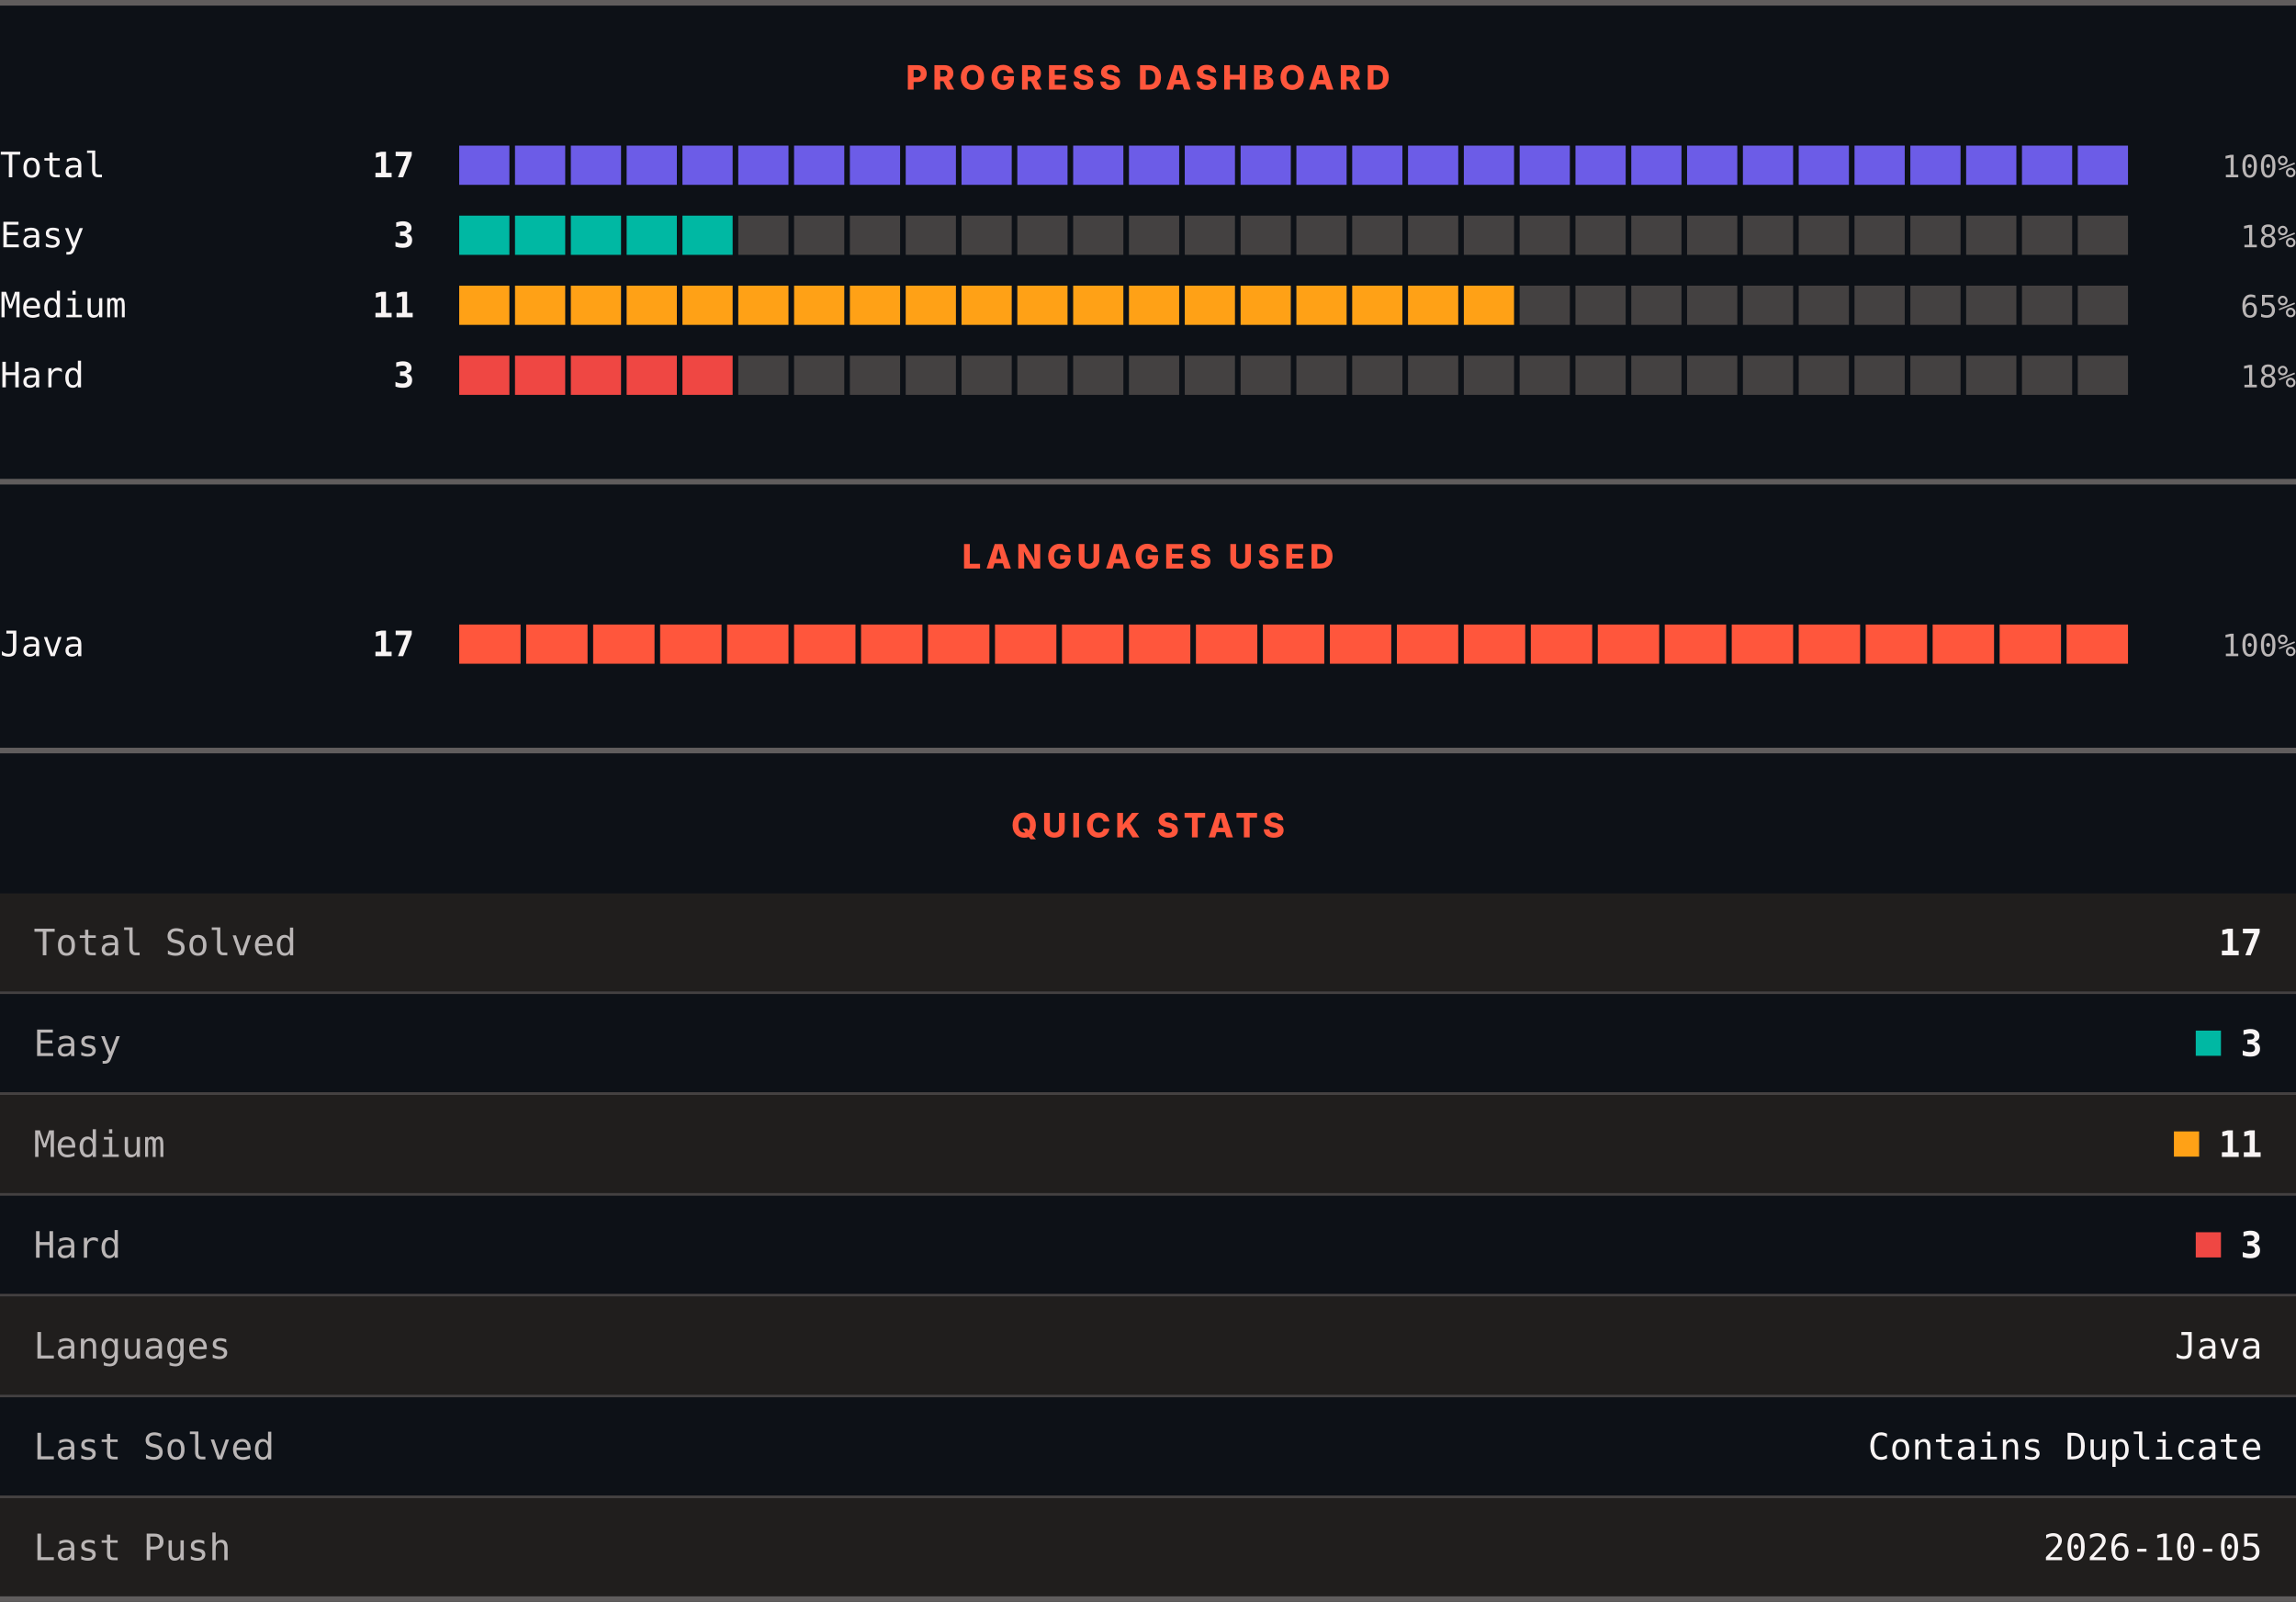
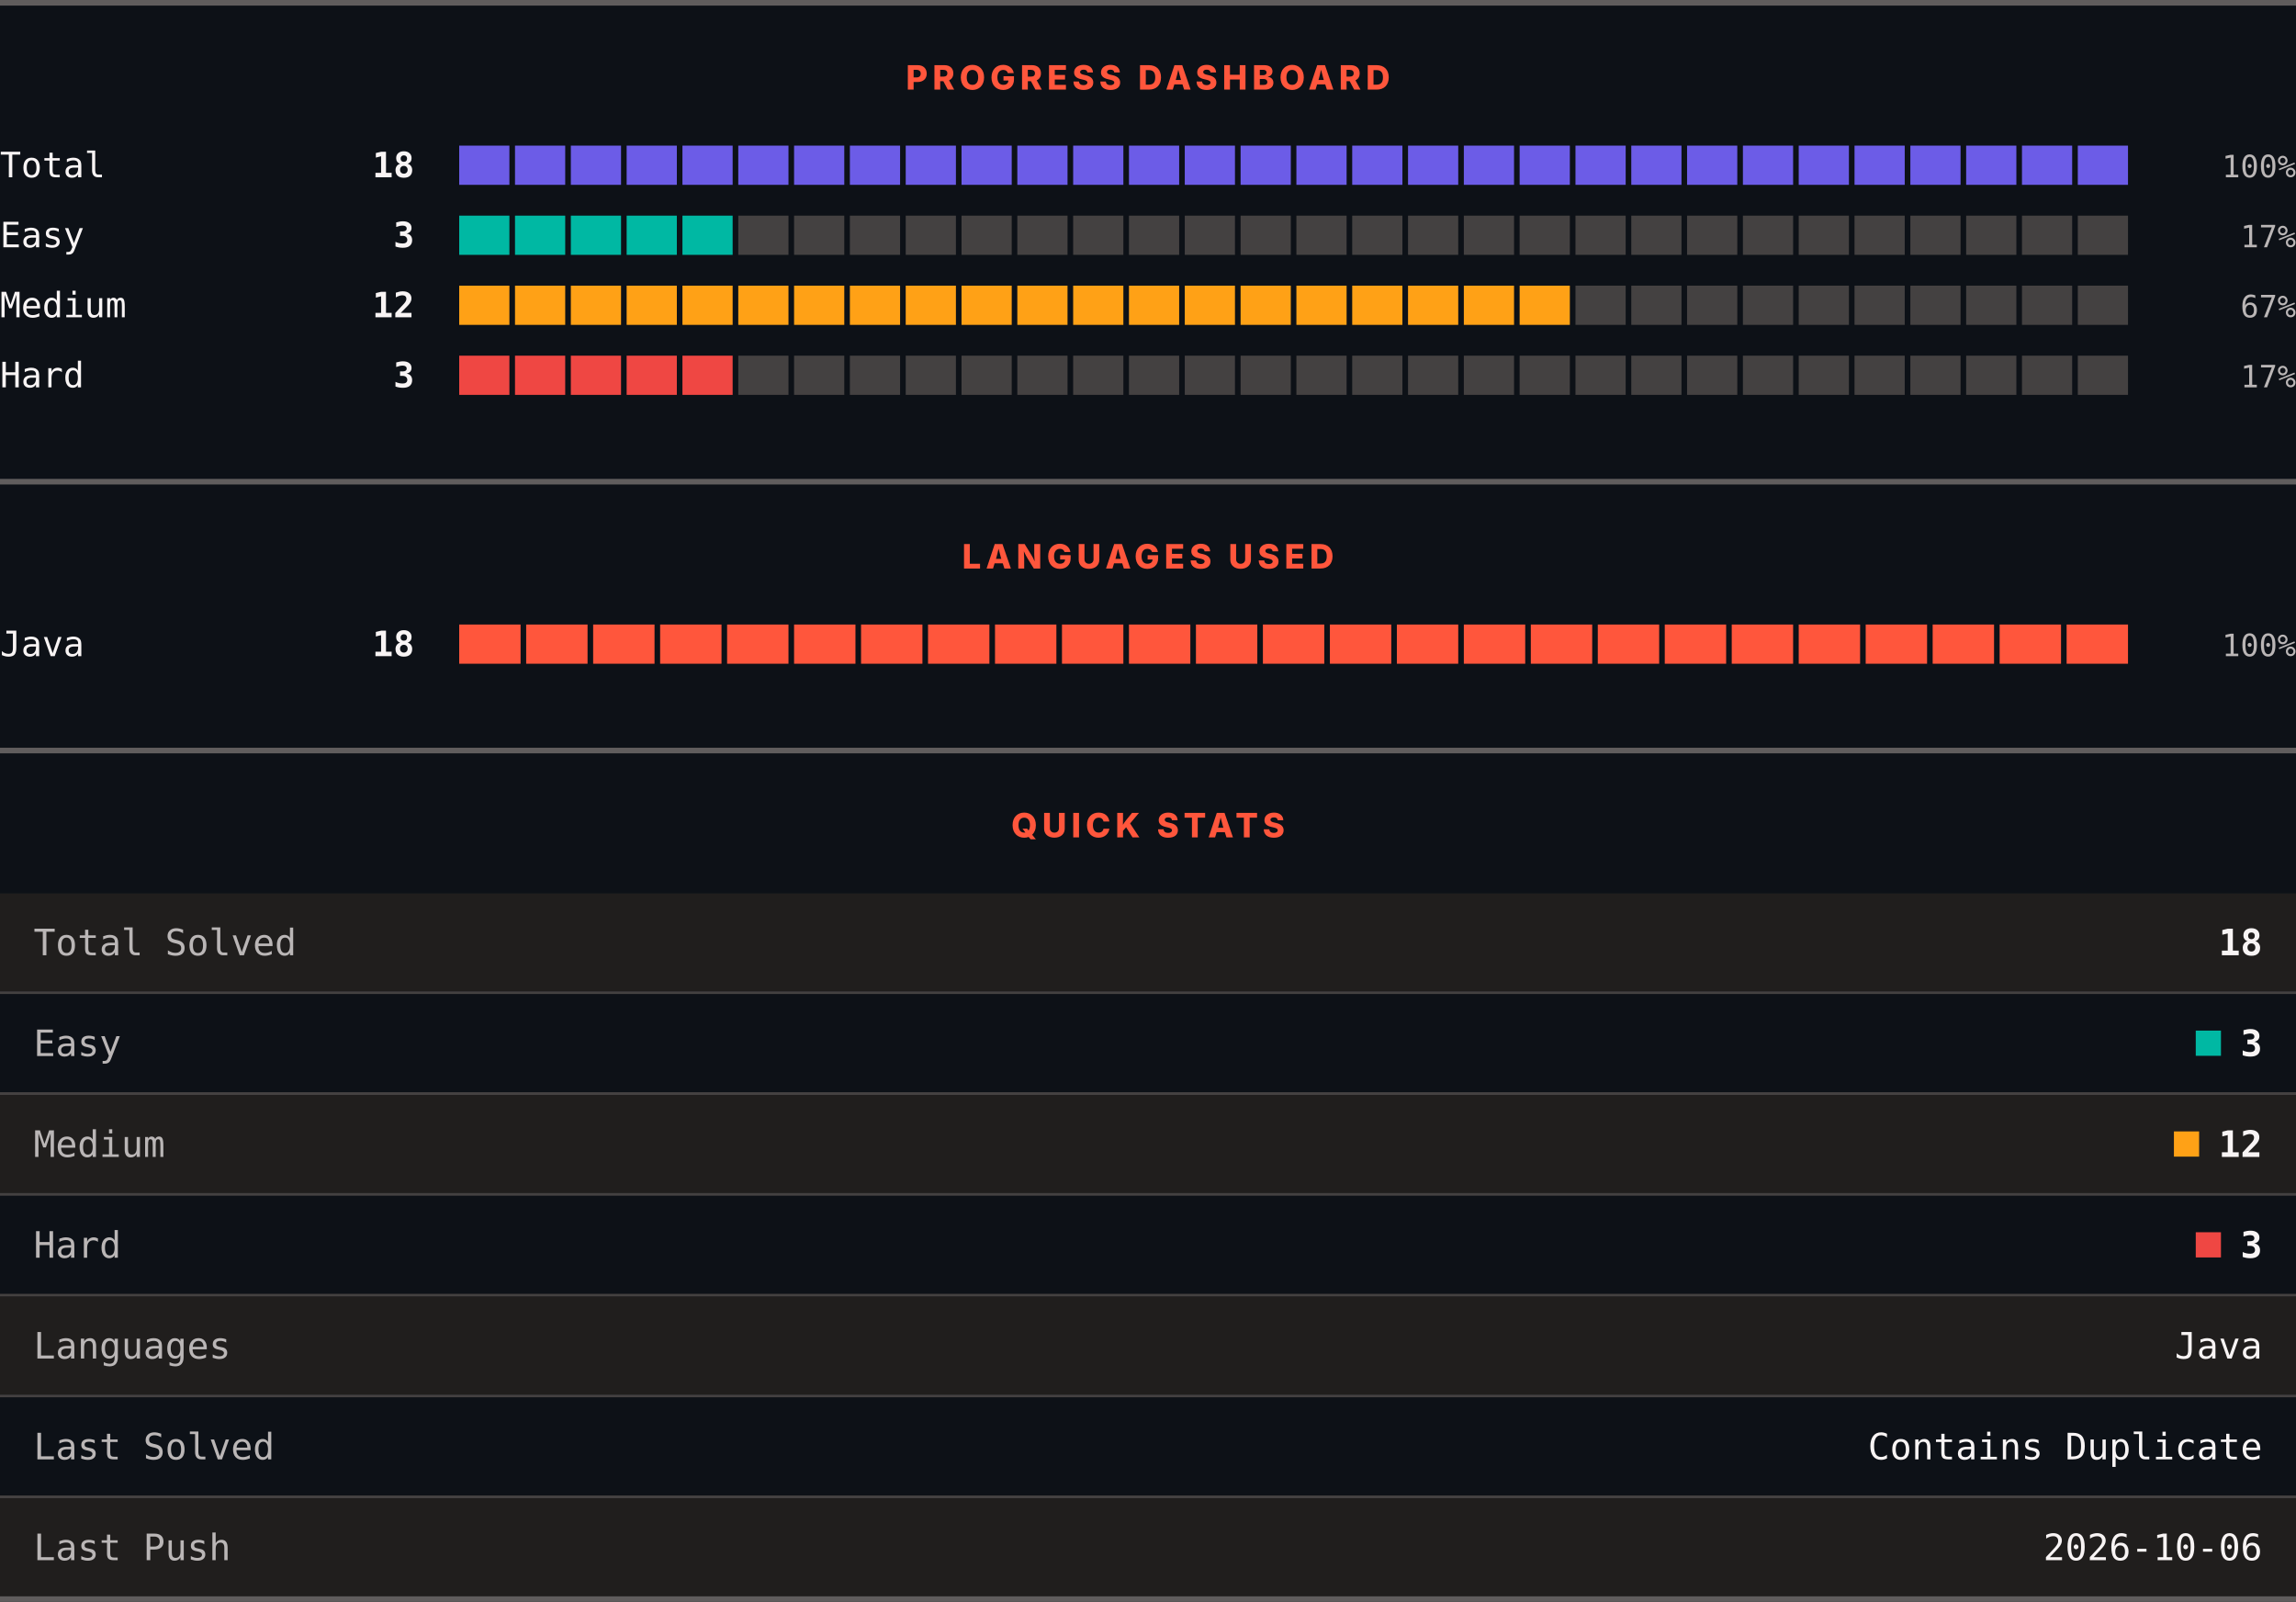
<svg xmlns="http://www.w3.org/2000/svg" width="820" height="572" viewBox="0 0 820 572" role="img" aria-label="LeetCode progress, languages and quick stats">
  <rect width="820" height="572" fill="#0d1117" />
  <rect x="0" y="0" width="820" height="2" fill="#605d5d" />
  <text x="410" y="32" text-anchor="middle" font-family="Archivo, system-ui, -apple-system, Segoe UI, sans-serif" font-size="12" font-weight="800" letter-spacing="1.68" fill="#ff563c">PROGRESS DASHBOARD</text>
  <text x="0" y="63.3" font-family="ui-monospace, SFMono-Regular, Menlo, Consolas, monospace" font-size="12.5" fill="#f8f4f4">Total</text>
-   <text x="148" y="63.3" text-anchor="end" font-family="ui-monospace, SFMono-Regular, Menlo, Consolas, monospace" font-size="12.5" font-weight="700" fill="#f8f4f4">17</text>
+   <text x="148" y="63.3" text-anchor="end" font-family="ui-monospace, SFMono-Regular, Menlo, Consolas, monospace" font-size="12.5" font-weight="700" fill="#f8f4f4">18</text>
  <rect x="164.00" y="52" width="17.93" height="14" fill="#6c5ce7" />
  <rect x="183.93" y="52" width="17.93" height="14" fill="#6c5ce7" />
  <rect x="203.87" y="52" width="17.93" height="14" fill="#6c5ce7" />
  <rect x="223.80" y="52" width="17.93" height="14" fill="#6c5ce7" />
  <rect x="243.73" y="52" width="17.93" height="14" fill="#6c5ce7" />
  <rect x="263.67" y="52" width="17.93" height="14" fill="#6c5ce7" />
  <rect x="283.60" y="52" width="17.93" height="14" fill="#6c5ce7" />
  <rect x="303.53" y="52" width="17.93" height="14" fill="#6c5ce7" />
  <rect x="323.47" y="52" width="17.93" height="14" fill="#6c5ce7" />
  <rect x="343.40" y="52" width="17.93" height="14" fill="#6c5ce7" />
  <rect x="363.33" y="52" width="17.93" height="14" fill="#6c5ce7" />
  <rect x="383.27" y="52" width="17.93" height="14" fill="#6c5ce7" />
  <rect x="403.20" y="52" width="17.93" height="14" fill="#6c5ce7" />
  <rect x="423.13" y="52" width="17.93" height="14" fill="#6c5ce7" />
  <rect x="443.07" y="52" width="17.93" height="14" fill="#6c5ce7" />
  <rect x="463.00" y="52" width="17.93" height="14" fill="#6c5ce7" />
  <rect x="482.93" y="52" width="17.93" height="14" fill="#6c5ce7" />
  <rect x="502.87" y="52" width="17.93" height="14" fill="#6c5ce7" />
  <rect x="522.80" y="52" width="17.93" height="14" fill="#6c5ce7" />
  <rect x="542.73" y="52" width="17.93" height="14" fill="#6c5ce7" />
  <rect x="562.67" y="52" width="17.93" height="14" fill="#6c5ce7" />
  <rect x="582.60" y="52" width="17.93" height="14" fill="#6c5ce7" />
  <rect x="602.53" y="52" width="17.93" height="14" fill="#6c5ce7" />
  <rect x="622.47" y="52" width="17.93" height="14" fill="#6c5ce7" />
  <rect x="642.40" y="52" width="17.93" height="14" fill="#6c5ce7" />
  <rect x="662.33" y="52" width="17.93" height="14" fill="#6c5ce7" />
  <rect x="682.27" y="52" width="17.93" height="14" fill="#6c5ce7" />
  <rect x="702.20" y="52" width="17.93" height="14" fill="#6c5ce7" />
  <rect x="722.13" y="52" width="17.93" height="14" fill="#6c5ce7" />
  <rect x="742.07" y="52" width="17.93" height="14" fill="#6c5ce7" />
  <text x="820" y="63.3" text-anchor="end" font-family="ui-monospace, SFMono-Regular, Menlo, Consolas, monospace" font-size="11" fill="#bab6b6">100%</text>
  <text x="0" y="88.3" font-family="ui-monospace, SFMono-Regular, Menlo, Consolas, monospace" font-size="12.5" fill="#f8f4f4">Easy</text>
  <text x="148" y="88.3" text-anchor="end" font-family="ui-monospace, SFMono-Regular, Menlo, Consolas, monospace" font-size="12.5" font-weight="700" fill="#f8f4f4">3</text>
  <rect x="164.00" y="77" width="17.93" height="14" fill="#00b8a3" />
  <rect x="183.93" y="77" width="17.93" height="14" fill="#00b8a3" />
  <rect x="203.87" y="77" width="17.93" height="14" fill="#00b8a3" />
  <rect x="223.80" y="77" width="17.93" height="14" fill="#00b8a3" />
  <rect x="243.73" y="77" width="17.93" height="14" fill="#00b8a3" />
  <rect x="263.67" y="77" width="17.93" height="14" fill="#444141" />
  <rect x="283.60" y="77" width="17.93" height="14" fill="#444141" />
  <rect x="303.53" y="77" width="17.93" height="14" fill="#444141" />
  <rect x="323.47" y="77" width="17.93" height="14" fill="#444141" />
  <rect x="343.40" y="77" width="17.93" height="14" fill="#444141" />
  <rect x="363.33" y="77" width="17.93" height="14" fill="#444141" />
  <rect x="383.27" y="77" width="17.93" height="14" fill="#444141" />
  <rect x="403.20" y="77" width="17.93" height="14" fill="#444141" />
  <rect x="423.13" y="77" width="17.93" height="14" fill="#444141" />
  <rect x="443.07" y="77" width="17.93" height="14" fill="#444141" />
  <rect x="463.00" y="77" width="17.93" height="14" fill="#444141" />
  <rect x="482.93" y="77" width="17.93" height="14" fill="#444141" />
  <rect x="502.87" y="77" width="17.93" height="14" fill="#444141" />
  <rect x="522.80" y="77" width="17.93" height="14" fill="#444141" />
  <rect x="542.73" y="77" width="17.93" height="14" fill="#444141" />
  <rect x="562.67" y="77" width="17.93" height="14" fill="#444141" />
  <rect x="582.60" y="77" width="17.93" height="14" fill="#444141" />
  <rect x="602.53" y="77" width="17.93" height="14" fill="#444141" />
  <rect x="622.47" y="77" width="17.93" height="14" fill="#444141" />
  <rect x="642.40" y="77" width="17.93" height="14" fill="#444141" />
  <rect x="662.33" y="77" width="17.93" height="14" fill="#444141" />
  <rect x="682.27" y="77" width="17.93" height="14" fill="#444141" />
  <rect x="702.20" y="77" width="17.93" height="14" fill="#444141" />
  <rect x="722.13" y="77" width="17.93" height="14" fill="#444141" />
  <rect x="742.07" y="77" width="17.93" height="14" fill="#444141" />
-   <text x="820" y="88.3" text-anchor="end" font-family="ui-monospace, SFMono-Regular, Menlo, Consolas, monospace" font-size="11" fill="#bab6b6">18%</text>
+   <text x="820" y="88.3" text-anchor="end" font-family="ui-monospace, SFMono-Regular, Menlo, Consolas, monospace" font-size="11" fill="#bab6b6">17%</text>
  <text x="0" y="113.3" font-family="ui-monospace, SFMono-Regular, Menlo, Consolas, monospace" font-size="12.5" fill="#f8f4f4">Medium</text>
-   <text x="148" y="113.3" text-anchor="end" font-family="ui-monospace, SFMono-Regular, Menlo, Consolas, monospace" font-size="12.5" font-weight="700" fill="#f8f4f4">11</text>
+   <text x="148" y="113.3" text-anchor="end" font-family="ui-monospace, SFMono-Regular, Menlo, Consolas, monospace" font-size="12.5" font-weight="700" fill="#f8f4f4">12</text>
  <rect x="164.00" y="102" width="17.93" height="14" fill="#ffa116" />
  <rect x="183.93" y="102" width="17.93" height="14" fill="#ffa116" />
  <rect x="203.87" y="102" width="17.93" height="14" fill="#ffa116" />
  <rect x="223.80" y="102" width="17.93" height="14" fill="#ffa116" />
  <rect x="243.73" y="102" width="17.93" height="14" fill="#ffa116" />
  <rect x="263.67" y="102" width="17.93" height="14" fill="#ffa116" />
  <rect x="283.60" y="102" width="17.93" height="14" fill="#ffa116" />
  <rect x="303.53" y="102" width="17.93" height="14" fill="#ffa116" />
  <rect x="323.47" y="102" width="17.93" height="14" fill="#ffa116" />
  <rect x="343.40" y="102" width="17.93" height="14" fill="#ffa116" />
  <rect x="363.33" y="102" width="17.93" height="14" fill="#ffa116" />
  <rect x="383.27" y="102" width="17.93" height="14" fill="#ffa116" />
  <rect x="403.20" y="102" width="17.93" height="14" fill="#ffa116" />
  <rect x="423.13" y="102" width="17.93" height="14" fill="#ffa116" />
  <rect x="443.07" y="102" width="17.93" height="14" fill="#ffa116" />
  <rect x="463.00" y="102" width="17.93" height="14" fill="#ffa116" />
  <rect x="482.93" y="102" width="17.93" height="14" fill="#ffa116" />
  <rect x="502.87" y="102" width="17.93" height="14" fill="#ffa116" />
  <rect x="522.80" y="102" width="17.93" height="14" fill="#ffa116" />
-   <rect x="542.73" y="102" width="17.93" height="14" fill="#444141" />
+   <rect x="542.73" y="102" width="17.93" height="14" fill="#ffa116" />
  <rect x="562.67" y="102" width="17.93" height="14" fill="#444141" />
  <rect x="582.60" y="102" width="17.93" height="14" fill="#444141" />
  <rect x="602.53" y="102" width="17.93" height="14" fill="#444141" />
  <rect x="622.47" y="102" width="17.93" height="14" fill="#444141" />
  <rect x="642.40" y="102" width="17.93" height="14" fill="#444141" />
  <rect x="662.33" y="102" width="17.93" height="14" fill="#444141" />
  <rect x="682.27" y="102" width="17.93" height="14" fill="#444141" />
  <rect x="702.20" y="102" width="17.93" height="14" fill="#444141" />
  <rect x="722.13" y="102" width="17.93" height="14" fill="#444141" />
  <rect x="742.07" y="102" width="17.93" height="14" fill="#444141" />
-   <text x="820" y="113.3" text-anchor="end" font-family="ui-monospace, SFMono-Regular, Menlo, Consolas, monospace" font-size="11" fill="#bab6b6">65%</text>
+   <text x="820" y="113.3" text-anchor="end" font-family="ui-monospace, SFMono-Regular, Menlo, Consolas, monospace" font-size="11" fill="#bab6b6">67%</text>
  <text x="0" y="138.3" font-family="ui-monospace, SFMono-Regular, Menlo, Consolas, monospace" font-size="12.5" fill="#f8f4f4">Hard</text>
  <text x="148" y="138.3" text-anchor="end" font-family="ui-monospace, SFMono-Regular, Menlo, Consolas, monospace" font-size="12.5" font-weight="700" fill="#f8f4f4">3</text>
  <rect x="164.00" y="127" width="17.93" height="14" fill="#ef4743" />
  <rect x="183.93" y="127" width="17.93" height="14" fill="#ef4743" />
  <rect x="203.87" y="127" width="17.93" height="14" fill="#ef4743" />
  <rect x="223.80" y="127" width="17.93" height="14" fill="#ef4743" />
  <rect x="243.73" y="127" width="17.93" height="14" fill="#ef4743" />
  <rect x="263.67" y="127" width="17.93" height="14" fill="#444141" />
  <rect x="283.60" y="127" width="17.93" height="14" fill="#444141" />
  <rect x="303.53" y="127" width="17.93" height="14" fill="#444141" />
  <rect x="323.47" y="127" width="17.93" height="14" fill="#444141" />
  <rect x="343.40" y="127" width="17.93" height="14" fill="#444141" />
  <rect x="363.33" y="127" width="17.93" height="14" fill="#444141" />
  <rect x="383.27" y="127" width="17.93" height="14" fill="#444141" />
  <rect x="403.20" y="127" width="17.93" height="14" fill="#444141" />
  <rect x="423.13" y="127" width="17.93" height="14" fill="#444141" />
  <rect x="443.07" y="127" width="17.93" height="14" fill="#444141" />
  <rect x="463.00" y="127" width="17.93" height="14" fill="#444141" />
  <rect x="482.93" y="127" width="17.93" height="14" fill="#444141" />
  <rect x="502.87" y="127" width="17.93" height="14" fill="#444141" />
  <rect x="522.80" y="127" width="17.93" height="14" fill="#444141" />
  <rect x="542.73" y="127" width="17.93" height="14" fill="#444141" />
  <rect x="562.67" y="127" width="17.93" height="14" fill="#444141" />
  <rect x="582.60" y="127" width="17.93" height="14" fill="#444141" />
  <rect x="602.53" y="127" width="17.93" height="14" fill="#444141" />
  <rect x="622.47" y="127" width="17.93" height="14" fill="#444141" />
  <rect x="642.40" y="127" width="17.93" height="14" fill="#444141" />
  <rect x="662.33" y="127" width="17.93" height="14" fill="#444141" />
  <rect x="682.27" y="127" width="17.93" height="14" fill="#444141" />
  <rect x="702.20" y="127" width="17.93" height="14" fill="#444141" />
  <rect x="722.13" y="127" width="17.93" height="14" fill="#444141" />
  <rect x="742.07" y="127" width="17.93" height="14" fill="#444141" />
-   <text x="820" y="138.3" text-anchor="end" font-family="ui-monospace, SFMono-Regular, Menlo, Consolas, monospace" font-size="11" fill="#bab6b6">18%</text>
+   <text x="820" y="138.3" text-anchor="end" font-family="ui-monospace, SFMono-Regular, Menlo, Consolas, monospace" font-size="11" fill="#bab6b6">17%</text>
  <rect x="0" y="171" width="820" height="2" fill="#605d5d" />
  <text x="410" y="203" text-anchor="middle" font-family="Archivo, system-ui, -apple-system, Segoe UI, sans-serif" font-size="12" font-weight="800" letter-spacing="1.68" fill="#ff563c">LANGUAGES USED</text>
  <text x="0" y="234.3" font-family="ui-monospace, SFMono-Regular, Menlo, Consolas, monospace" font-size="12.5" fill="#f8f4f4">Java</text>
-   <text x="148" y="234.3" text-anchor="end" font-family="ui-monospace, SFMono-Regular, Menlo, Consolas, monospace" font-size="12.5" font-weight="700" fill="#f8f4f4">17</text>
+   <text x="148" y="234.3" text-anchor="end" font-family="ui-monospace, SFMono-Regular, Menlo, Consolas, monospace" font-size="12.5" font-weight="700" fill="#f8f4f4">18</text>
  <rect x="164.00" y="223" width="21.92" height="14" fill="#ff563c" />
  <rect x="187.92" y="223" width="21.92" height="14" fill="#ff563c" />
  <rect x="211.84" y="223" width="21.92" height="14" fill="#ff563c" />
  <rect x="235.76" y="223" width="21.92" height="14" fill="#ff563c" />
  <rect x="259.68" y="223" width="21.92" height="14" fill="#ff563c" />
  <rect x="283.60" y="223" width="21.92" height="14" fill="#ff563c" />
  <rect x="307.52" y="223" width="21.92" height="14" fill="#ff563c" />
  <rect x="331.44" y="223" width="21.92" height="14" fill="#ff563c" />
  <rect x="355.36" y="223" width="21.92" height="14" fill="#ff563c" />
  <rect x="379.28" y="223" width="21.92" height="14" fill="#ff563c" />
  <rect x="403.20" y="223" width="21.92" height="14" fill="#ff563c" />
  <rect x="427.12" y="223" width="21.92" height="14" fill="#ff563c" />
  <rect x="451.04" y="223" width="21.92" height="14" fill="#ff563c" />
  <rect x="474.96" y="223" width="21.92" height="14" fill="#ff563c" />
  <rect x="498.88" y="223" width="21.92" height="14" fill="#ff563c" />
  <rect x="522.80" y="223" width="21.92" height="14" fill="#ff563c" />
  <rect x="546.72" y="223" width="21.92" height="14" fill="#ff563c" />
  <rect x="570.64" y="223" width="21.92" height="14" fill="#ff563c" />
  <rect x="594.56" y="223" width="21.92" height="14" fill="#ff563c" />
  <rect x="618.48" y="223" width="21.92" height="14" fill="#ff563c" />
  <rect x="642.40" y="223" width="21.92" height="14" fill="#ff563c" />
  <rect x="666.32" y="223" width="21.92" height="14" fill="#ff563c" />
  <rect x="690.24" y="223" width="21.92" height="14" fill="#ff563c" />
  <rect x="714.16" y="223" width="21.92" height="14" fill="#ff563c" />
  <rect x="738.08" y="223" width="21.92" height="14" fill="#ff563c" />
  <text x="820" y="234.3" text-anchor="end" font-family="ui-monospace, SFMono-Regular, Menlo, Consolas, monospace" font-size="11" fill="#bab6b6">100%</text>
  <rect x="0" y="267" width="820" height="2" fill="#605d5d" />
  <text x="410" y="299" text-anchor="middle" font-family="Archivo, system-ui, -apple-system, Segoe UI, sans-serif" font-size="12" font-weight="800" letter-spacing="1.68" fill="#ff563c">QUICK STATS</text>
  <rect x="0" y="319" width="820" height="35" fill="#201e1d" />
  <text x="12" y="341.1" font-family="ui-monospace, SFMono-Regular, Menlo, Consolas, monospace" font-size="13" fill="#bab6b6">Total Solved</text>
-   <text x="808" y="341.1" text-anchor="end" font-family="ui-monospace, SFMono-Regular, Menlo, Consolas, monospace" font-size="13" font-weight="700" fill="#f8f4f4">17</text>
+   <text x="808" y="341.1" text-anchor="end" font-family="ui-monospace, SFMono-Regular, Menlo, Consolas, monospace" font-size="13" font-weight="700" fill="#f8f4f4">18</text>
  <rect x="0" y="354" width="820" height="1" fill="#444141" />
  <rect x="0" y="355" width="820" height="35" fill="#0d1117" />
  <text x="12" y="377.1" font-family="ui-monospace, SFMono-Regular, Menlo, Consolas, monospace" font-size="13" fill="#bab6b6">Easy</text>
  <rect x="784.2" y="368" width="9" height="9" fill="#00b8a3" />
  <text x="808" y="377.1" text-anchor="end" font-family="ui-monospace, SFMono-Regular, Menlo, Consolas, monospace" font-size="13" font-weight="700" fill="#f8f4f4">3</text>
  <rect x="0" y="390" width="820" height="1" fill="#444141" />
  <rect x="0" y="391" width="820" height="35" fill="#201e1d" />
  <text x="12" y="413.1" font-family="ui-monospace, SFMono-Regular, Menlo, Consolas, monospace" font-size="13" fill="#bab6b6">Medium</text>
  <rect x="776.4" y="404" width="9" height="9" fill="#ffa116" />
-   <text x="808" y="413.1" text-anchor="end" font-family="ui-monospace, SFMono-Regular, Menlo, Consolas, monospace" font-size="13" font-weight="700" fill="#f8f4f4">11</text>
+   <text x="808" y="413.1" text-anchor="end" font-family="ui-monospace, SFMono-Regular, Menlo, Consolas, monospace" font-size="13" font-weight="700" fill="#f8f4f4">12</text>
  <rect x="0" y="426" width="820" height="1" fill="#444141" />
  <rect x="0" y="427" width="820" height="35" fill="#0d1117" />
  <text x="12" y="449.1" font-family="ui-monospace, SFMono-Regular, Menlo, Consolas, monospace" font-size="13" fill="#bab6b6">Hard</text>
  <rect x="784.2" y="440" width="9" height="9" fill="#ef4743" />
  <text x="808" y="449.1" text-anchor="end" font-family="ui-monospace, SFMono-Regular, Menlo, Consolas, monospace" font-size="13" font-weight="700" fill="#f8f4f4">3</text>
  <rect x="0" y="462" width="820" height="1" fill="#444141" />
  <rect x="0" y="463" width="820" height="35" fill="#201e1d" />
  <text x="12" y="485.1" font-family="ui-monospace, SFMono-Regular, Menlo, Consolas, monospace" font-size="13" fill="#bab6b6">Languages</text>
  <text x="808" y="485.1" text-anchor="end" font-family="ui-monospace, SFMono-Regular, Menlo, Consolas, monospace" font-size="13" fill="#f8f4f4">Java</text>
  <rect x="0" y="498" width="820" height="1" fill="#444141" />
  <rect x="0" y="499" width="820" height="35" fill="#0d1117" />
  <text x="12" y="521.1" font-family="ui-monospace, SFMono-Regular, Menlo, Consolas, monospace" font-size="13" fill="#bab6b6">Last Solved</text>
  <text x="808" y="521.1" text-anchor="end" font-family="ui-monospace, SFMono-Regular, Menlo, Consolas, monospace" font-size="13" fill="#f8f4f4">Contains Duplicate</text>
  <rect x="0" y="534" width="820" height="1" fill="#444141" />
  <rect x="0" y="535" width="820" height="35" fill="#201e1d" />
  <text x="12" y="557.1" font-family="ui-monospace, SFMono-Regular, Menlo, Consolas, monospace" font-size="13" fill="#bab6b6">Last Push</text>
-   <text x="808" y="557.1" text-anchor="end" font-family="ui-monospace, SFMono-Regular, Menlo, Consolas, monospace" font-size="13" fill="#f8f4f4">2026-10-05</text>
+   <text x="808" y="557.1" text-anchor="end" font-family="ui-monospace, SFMono-Regular, Menlo, Consolas, monospace" font-size="13" fill="#f8f4f4">2026-10-06</text>
  <rect x="0" y="570" width="820" height="2" fill="#605d5d" />
</svg>
